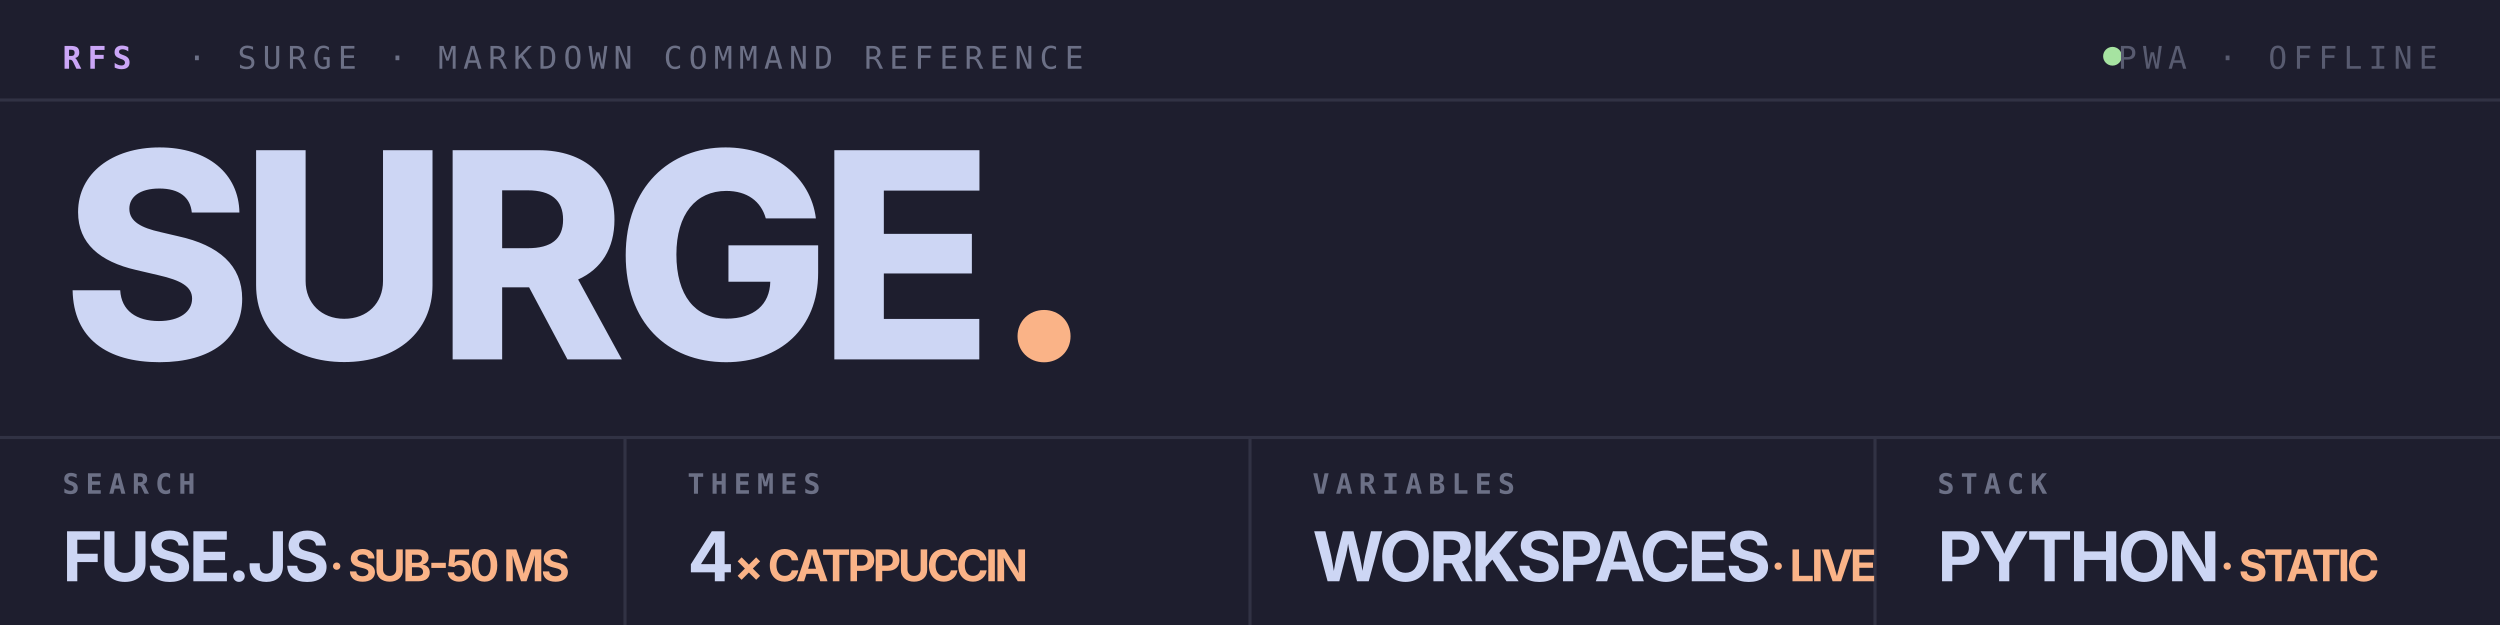
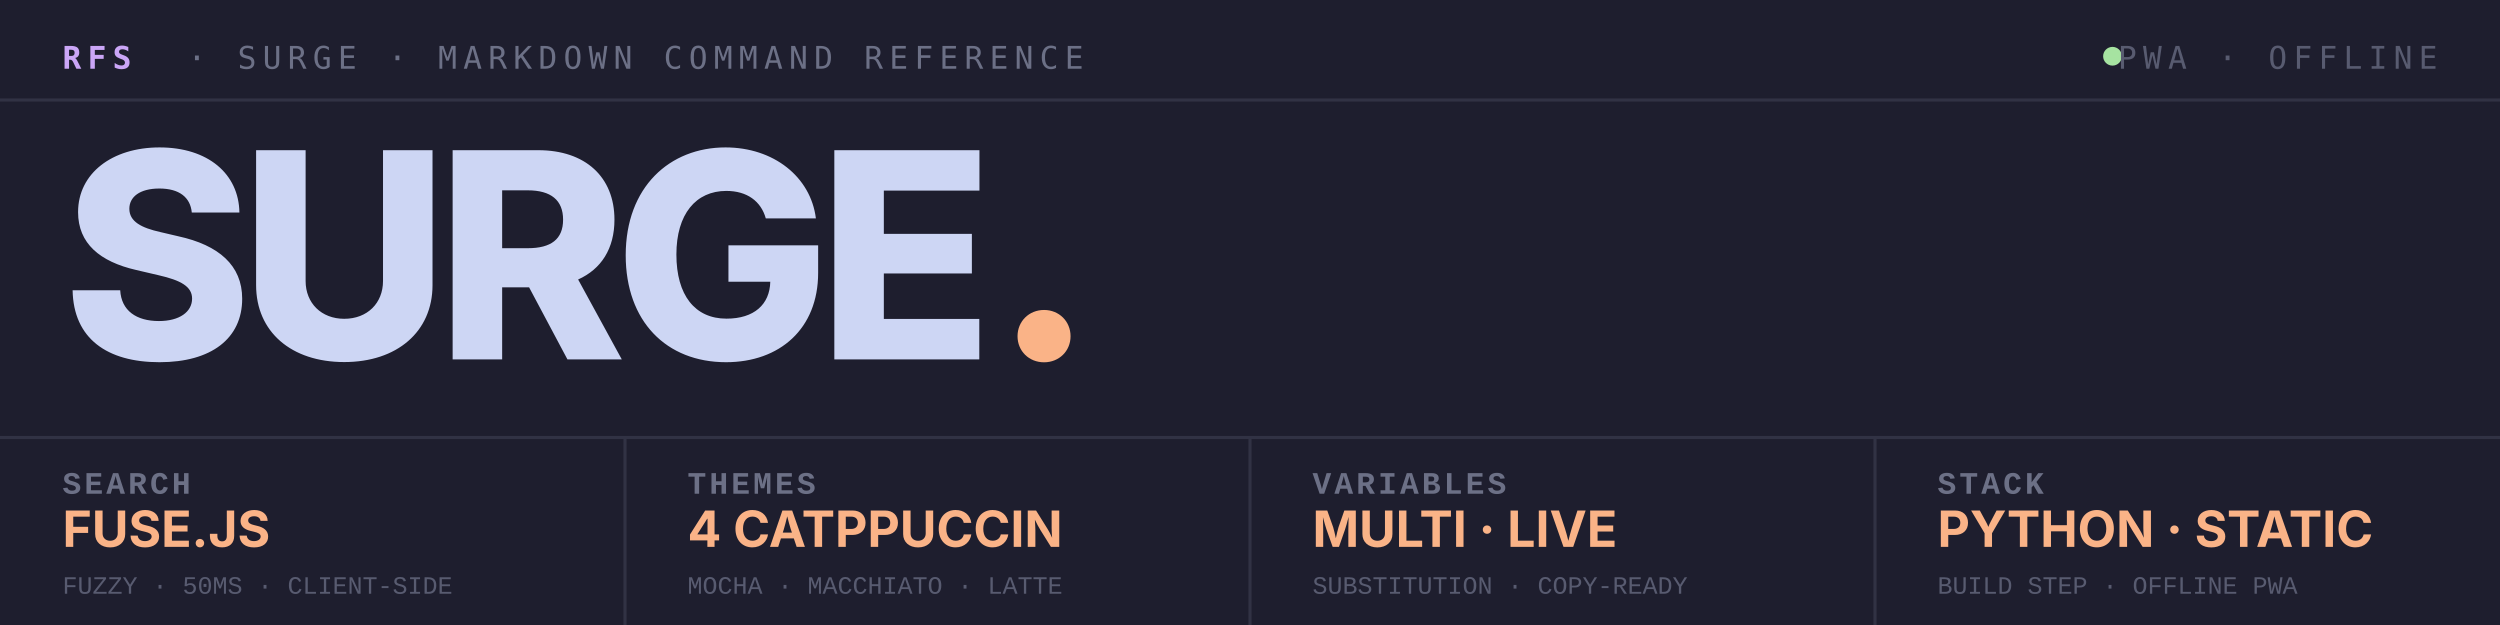
<svg xmlns="http://www.w3.org/2000/svg" viewBox="0 0 800 200" fill="none">
  <rect x="0" y="0" width="800" height="200" fill="#1e1e2e" />
  <line x1="0" y1="32" x2="800" y2="32" stroke="#313244" stroke-width="1" />
  <text x="20" y="22" font-family="'JetBrains Mono', 'SF Mono', 'Fira Code', 'Cascadia Code', monospace" font-size="10" font-weight="700" fill="#cba6f7" letter-spacing="2">RFS</text>
  <text x="60" y="22" font-family="'JetBrains Mono', 'SF Mono', 'Fira Code', 'Cascadia Code', monospace" font-size="10" font-weight="500" fill="#6c7086" letter-spacing="2">·  SURGE  ·  MARKDOWN COMMAND REFERENCE</text>
  <circle cx="676" cy="18" r="3" fill="#a6e3a1" />
  <text x="780" y="22" text-anchor="end" font-family="'JetBrains Mono', 'SF Mono', 'Fira Code', 'Cascadia Code', monospace" font-size="10" font-weight="500" fill="#585b70" letter-spacing="2">PWA · OFFLINE</text>
  <text x="20" y="115" font-family="'Inter', 'SF Pro Display', 'Segoe UI', 'Helvetica Neue', Arial, sans-serif" font-size="92" font-weight="800" fill="#cdd6f4" letter-spacing="-4">SURGE<tspan fill="#fab387">.</tspan>
  </text>
  <line x1="0" y1="140" x2="800" y2="140" stroke="#313244" stroke-width="1" />
  <line x1="200" y1="140" x2="200" y2="200" stroke="#313244" stroke-width="1" />
  <line x1="400" y1="140" x2="400" y2="200" stroke="#313244" stroke-width="1" />
  <line x1="600" y1="140" x2="600" y2="200" stroke="#313244" stroke-width="1" />
-   <text x="20" y="158" font-family="'JetBrains Mono', 'SF Mono', monospace" font-size="9" font-weight="600" fill="#6c7086" letter-spacing="2">SEARCH</text>
-   <text x="20" y="186" font-family="'Inter', sans-serif" font-size="22" font-weight="700" fill="#cdd6f4" letter-spacing="-1">FUSE.JS<tspan fill="#fab387" font-size="14"> · SUB-50 MS</tspan>
-   </text>
-   <text x="220" y="158" font-family="'JetBrains Mono', 'SF Mono', monospace" font-size="9" font-weight="600" fill="#6c7086" letter-spacing="2">THEMES</text>
-   <text x="220" y="186" font-family="'Inter', sans-serif" font-size="22" font-weight="700" fill="#cdd6f4" letter-spacing="-1">4<tspan fill="#fab387" font-size="14"> × CATPPUCCIN</tspan>
-   </text>
-   <text x="420" y="158" font-family="'JetBrains Mono', 'SF Mono', monospace" font-size="9" font-weight="600" fill="#6c7086" letter-spacing="2">VARIABLES</text>
-   <text x="420" y="186" font-family="'Inter', sans-serif" font-size="22" font-weight="700" fill="#cdd6f4" letter-spacing="-1">WORKSPACES<tspan fill="#fab387" font-size="14"> · LIVE</tspan>
-   </text>
-   <text x="620" y="158" font-family="'JetBrains Mono', 'SF Mono', monospace" font-size="9" font-weight="600" fill="#6c7086" letter-spacing="2">STACK</text>
-   <text x="620" y="186" font-family="'Inter', sans-serif" font-size="22" font-weight="700" fill="#cdd6f4" letter-spacing="-1">PYTHON<tspan fill="#fab387" font-size="14"> · STATIC</tspan>
-   </text>
+   <text x="20" y="158" font-family="'JetBrains Mono', 'Courier New', monospace" font-size="10" font-weight="600" fill="#6c7086" letter-spacing="1">SEARCH</text>
+   <text x="20" y="175" font-family="'Inter', 'Helvetica Neue', Arial, sans-serif" font-size="16" font-weight="700" fill="#fab387" letter-spacing="0">FUSE.JS</text>
+   <text x="20" y="190" font-family="'JetBrains Mono', 'Courier New', monospace" font-size="8" fill="#585b70" letter-spacing="0">FUZZY · 50MS · CLIENT-SIDE</text>
+   <text x="220" y="158" font-family="'JetBrains Mono', 'Courier New', monospace" font-size="10" font-weight="600" fill="#6c7086" letter-spacing="1">THEMES</text>
+   <text x="220" y="175" font-family="'Inter', 'Helvetica Neue', Arial, sans-serif" font-size="16" font-weight="700" fill="#fab387" letter-spacing="0">4 CATPPUCCIN</text>
+   <text x="220" y="190" font-family="'JetBrains Mono', 'Courier New', monospace" font-size="8" fill="#585b70" letter-spacing="0">MOCHA · MACCHIATO · LATTE</text>
+   <text x="420" y="158" font-family="'JetBrains Mono', 'Courier New', monospace" font-size="10" font-weight="600" fill="#6c7086" letter-spacing="1">VARIABLES</text>
+   <text x="420" y="175" font-family="'Inter', 'Helvetica Neue', Arial, sans-serif" font-size="16" font-weight="700" fill="#fab387" letter-spacing="0">MULTI · LIVE</text>
+   <text x="420" y="190" font-family="'JetBrains Mono', 'Courier New', monospace" font-size="8" fill="#585b70" letter-spacing="0">SUBSTITUTION · COPY-READY</text>
+   <text x="620" y="158" font-family="'JetBrains Mono', 'Courier New', monospace" font-size="10" font-weight="600" fill="#6c7086" letter-spacing="1">STACK</text>
+   <text x="620" y="175" font-family="'Inter', 'Helvetica Neue', Arial, sans-serif" font-size="16" font-weight="700" fill="#fab387" letter-spacing="0">PYTHON · STATIC</text>
+   <text x="620" y="190" font-family="'JetBrains Mono', 'Courier New', monospace" font-size="8" fill="#585b70" letter-spacing="0">BUILD STEP · OFFLINE PWA</text>
</svg>
